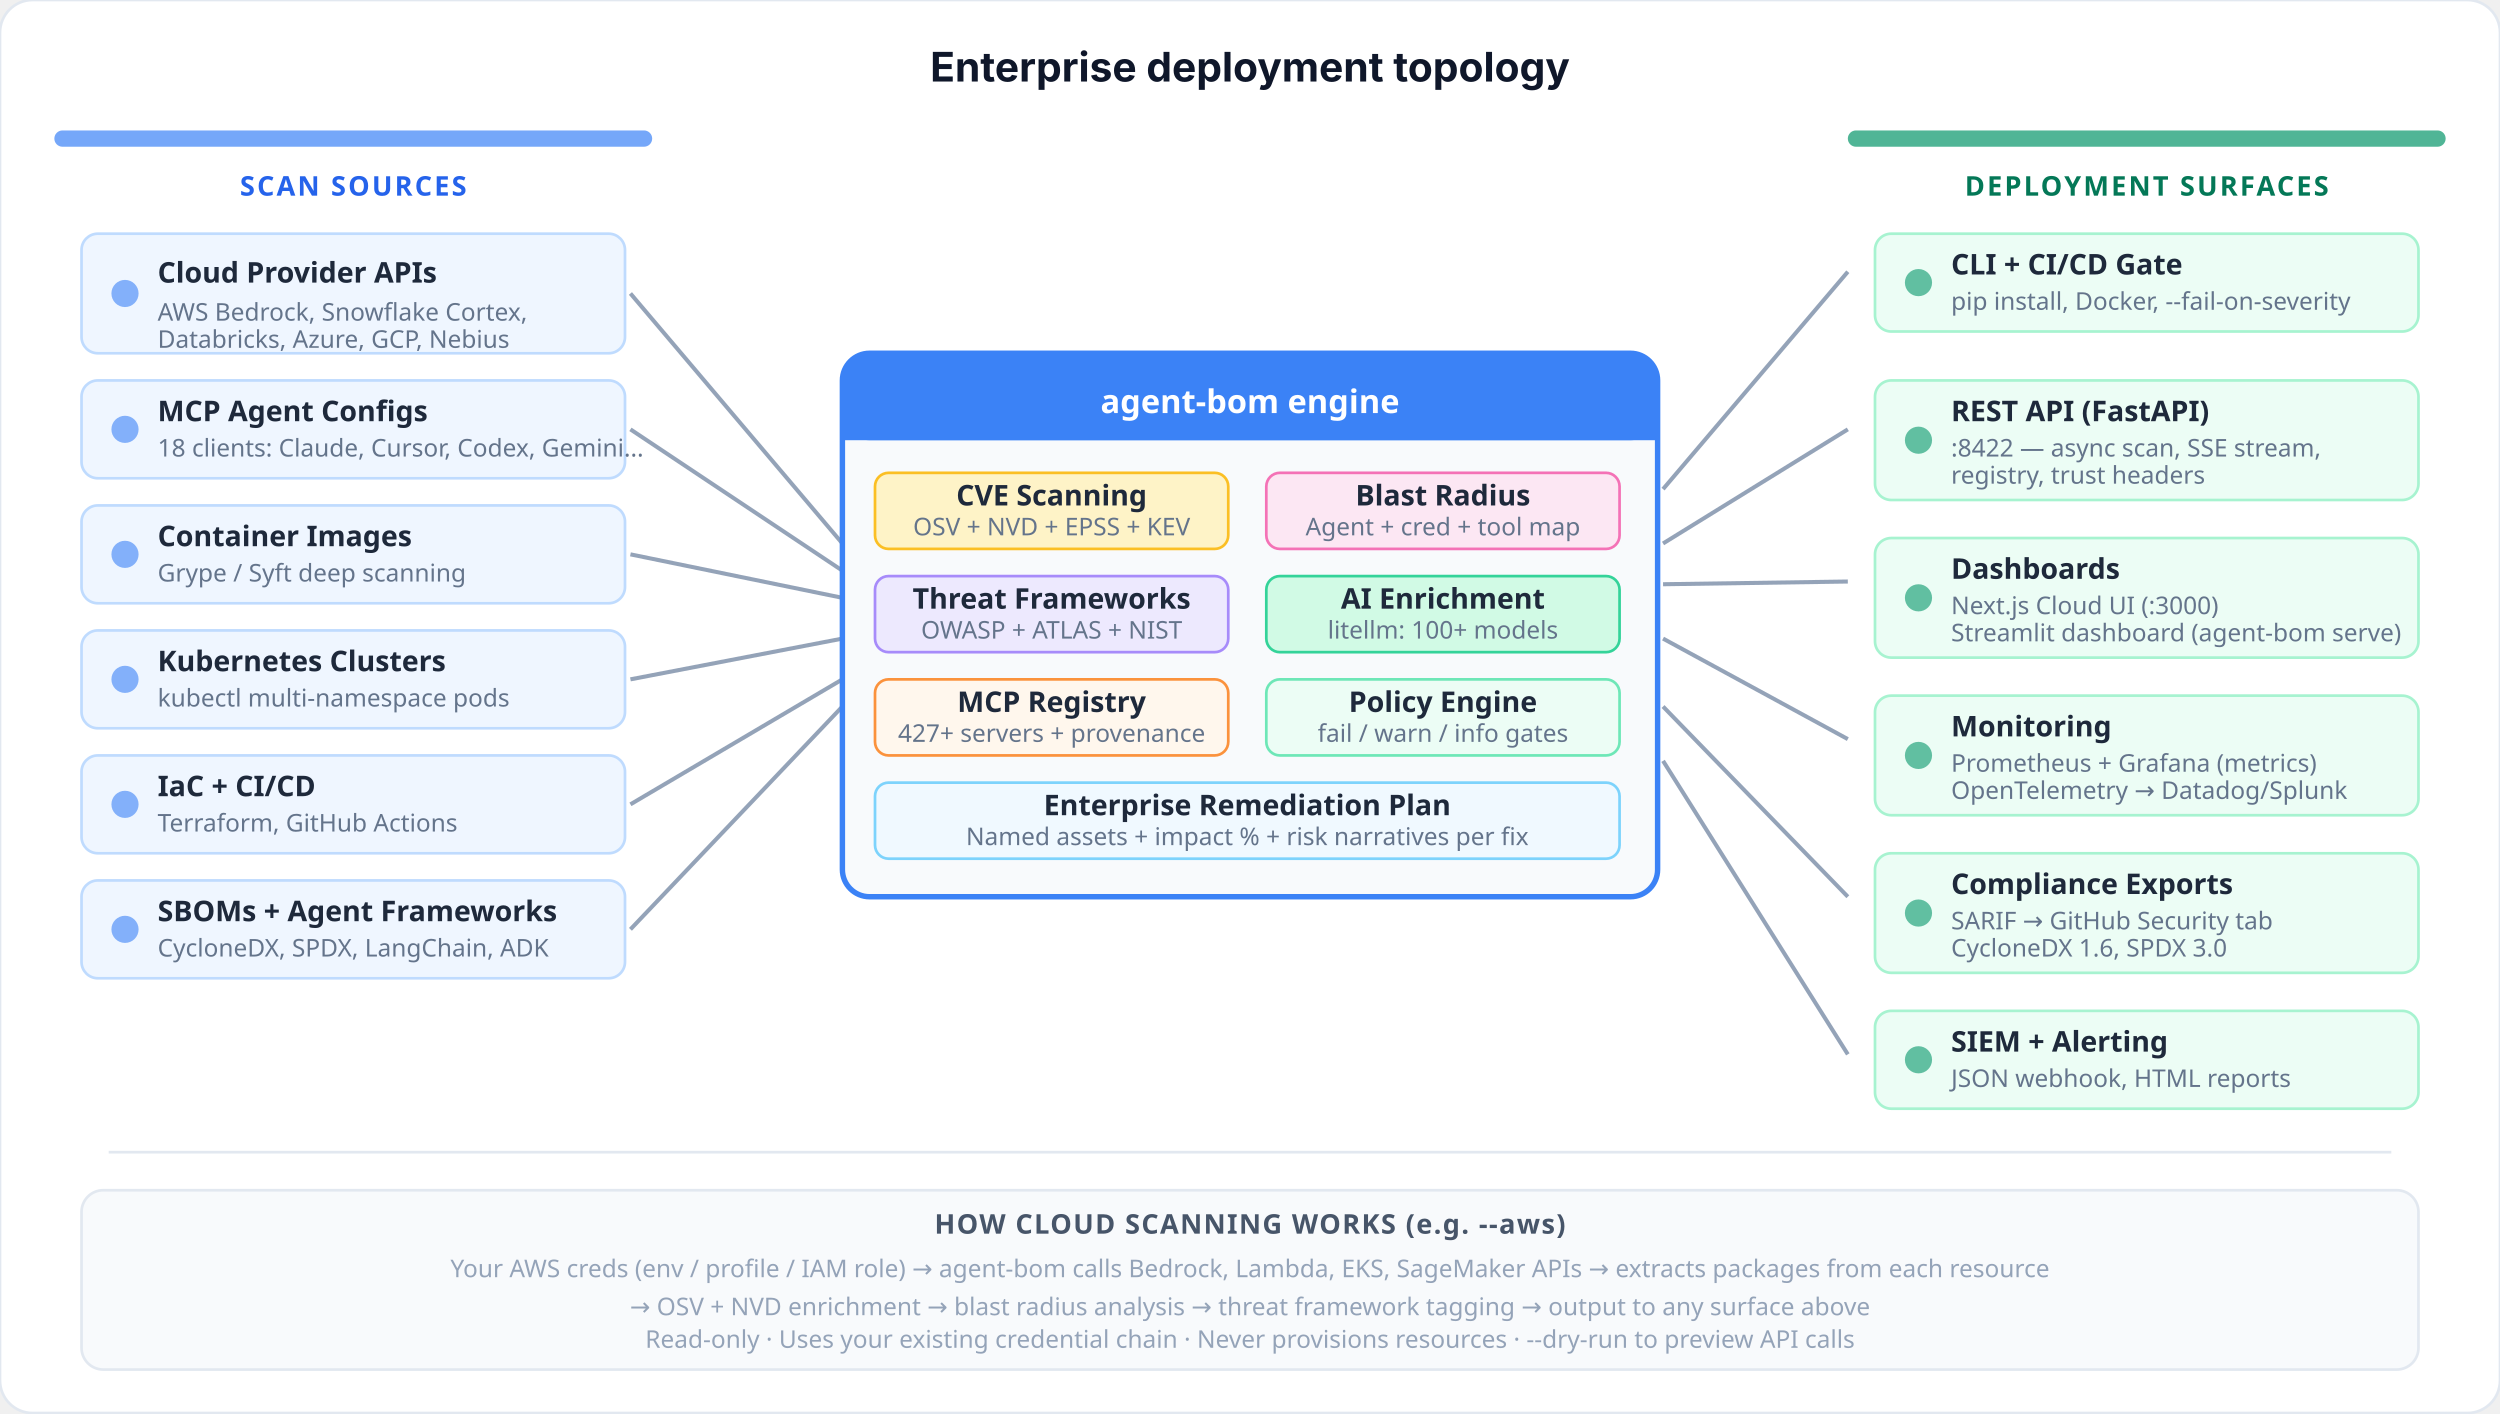
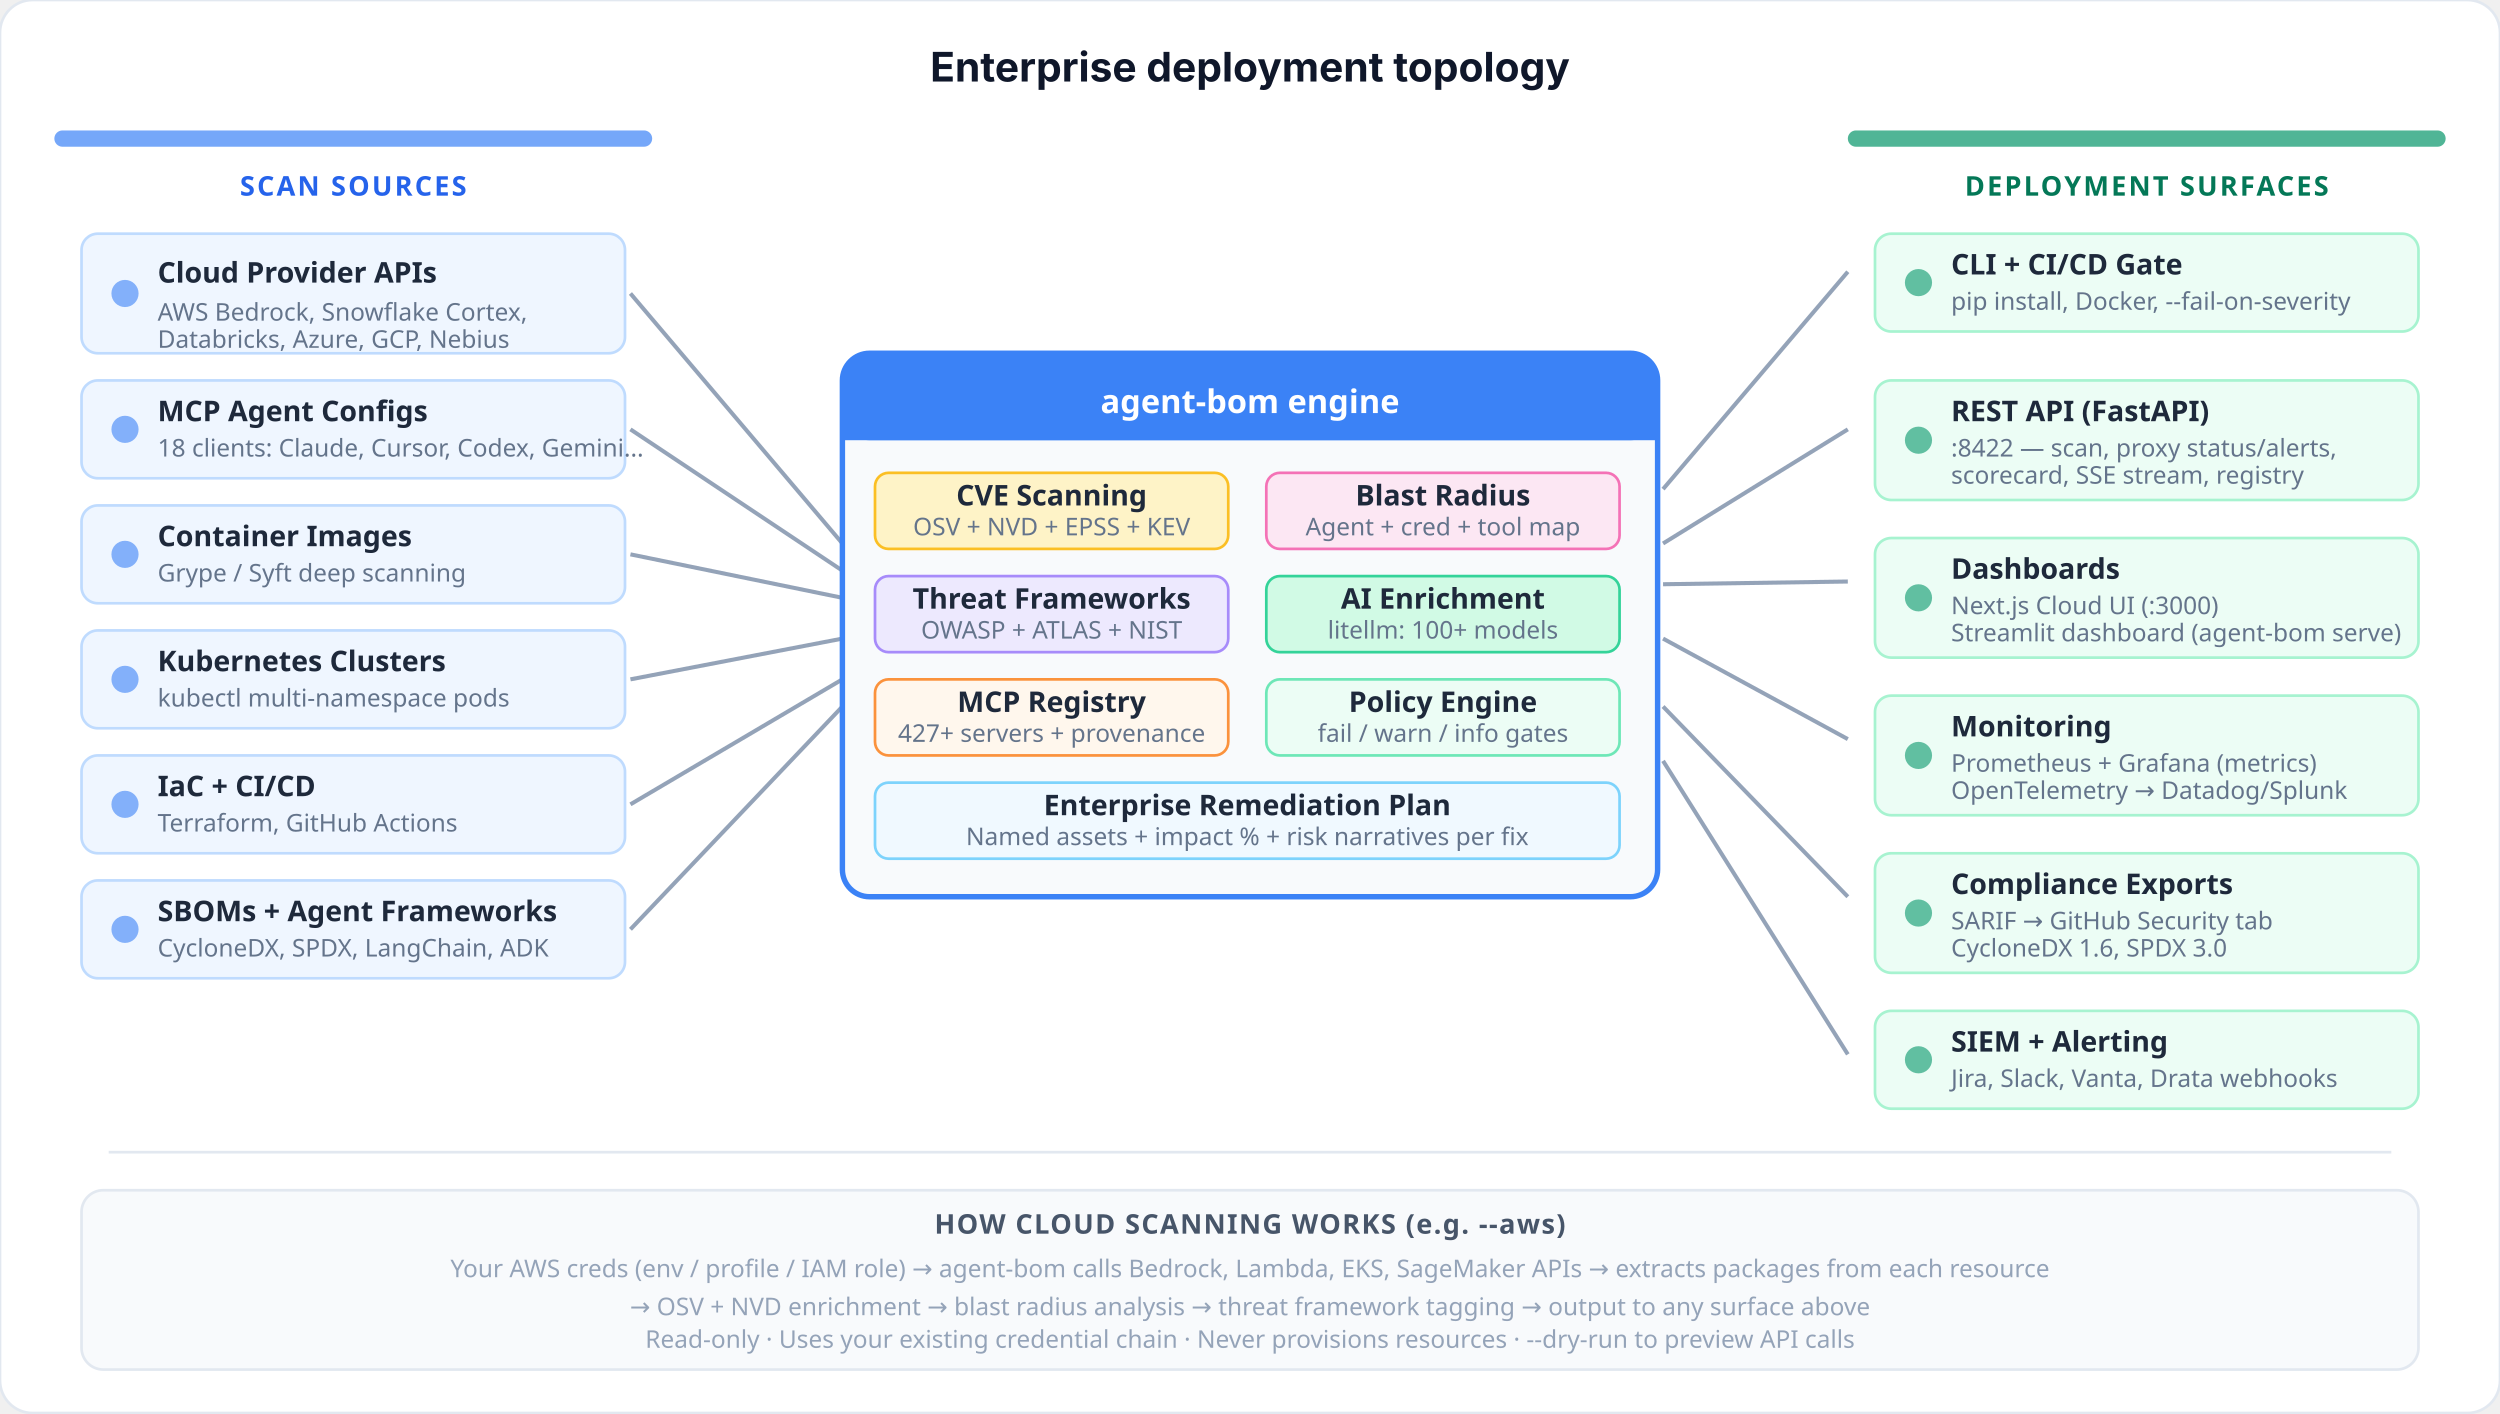
<svg xmlns="http://www.w3.org/2000/svg" viewBox="0 0 920 520" fill="none">
  <style>
    .title { font: 700 15px system-ui, -apple-system, sans-serif; fill: #0f172a; }
    .section-label { font: 700 10px system-ui, sans-serif; letter-spacing: 0.08em; }
    .node-label { font: 600 10.5px system-ui, sans-serif; fill: #1e293b; }
    .node-sub { font: 400 9px system-ui, sans-serif; fill: #64748b; }
    .connector { stroke: #94a3b8; stroke-width: 1.5; fill: none; }
    .footer { font: 500 9px system-ui, sans-serif; fill: #94a3b8; }
  </style>
  <rect width="920" height="520" rx="12" fill="#ffffff" stroke="#e2e8f0" stroke-width="1" />
  <text x="460" y="30" text-anchor="middle" class="title">Enterprise deployment topology</text>
  <rect x="20" y="48" width="220" height="6" rx="3" fill="#3b82f6" opacity="0.7" />
  <text x="130" y="72" text-anchor="middle" class="section-label" fill="#2563eb">SCAN SOURCES</text>
  <g transform="translate(30, 86)">
    <rect width="200" height="44" rx="6" fill="#eff6ff" stroke="#bfdbfe" stroke-width="1" />
    <circle cx="16" cy="22" r="5" fill="#3b82f6" opacity="0.6" />
    <text x="28" y="18" class="node-label">Cloud Provider APIs</text>
    <text x="28" y="32" class="node-sub">AWS Bedrock, Snowflake Cortex,</text>
    <text x="28" y="42" class="node-sub">Databricks, Azure, GCP, Nebius</text>
  </g>
  <g transform="translate(30, 140)">
    <rect width="200" height="36" rx="6" fill="#eff6ff" stroke="#bfdbfe" stroke-width="1" />
    <circle cx="16" cy="18" r="5" fill="#3b82f6" opacity="0.6" />
    <text x="28" y="15" class="node-label">MCP Agent Configs</text>
    <text x="28" y="28" class="node-sub">18 clients: Claude, Cursor, Codex, Gemini...</text>
  </g>
  <g transform="translate(30, 186)">
    <rect width="200" height="36" rx="6" fill="#eff6ff" stroke="#bfdbfe" stroke-width="1" />
    <circle cx="16" cy="18" r="5" fill="#3b82f6" opacity="0.6" />
    <text x="28" y="15" class="node-label">Container Images</text>
    <text x="28" y="28" class="node-sub">Grype / Syft deep scanning</text>
  </g>
  <g transform="translate(30, 232)">
    <rect width="200" height="36" rx="6" fill="#eff6ff" stroke="#bfdbfe" stroke-width="1" />
    <circle cx="16" cy="18" r="5" fill="#3b82f6" opacity="0.6" />
    <text x="28" y="15" class="node-label">Kubernetes Clusters</text>
    <text x="28" y="28" class="node-sub">kubectl multi-namespace pods</text>
  </g>
  <g transform="translate(30, 278)">
    <rect width="200" height="36" rx="6" fill="#eff6ff" stroke="#bfdbfe" stroke-width="1" />
    <circle cx="16" cy="18" r="5" fill="#3b82f6" opacity="0.6" />
    <text x="28" y="15" class="node-label">IaC + CI/CD</text>
    <text x="28" y="28" class="node-sub">Terraform, GitHub Actions</text>
  </g>
  <g transform="translate(30, 324)">
    <rect width="200" height="36" rx="6" fill="#eff6ff" stroke="#bfdbfe" stroke-width="1" />
    <circle cx="16" cy="18" r="5" fill="#3b82f6" opacity="0.6" />
    <text x="28" y="15" class="node-label">SBOMs + Agent Frameworks</text>
    <text x="28" y="28" class="node-sub">CycloneDX, SPDX, LangChain, ADK</text>
  </g>
  <g>
    <path d="M232 108 L310 200" class="connector" />
    <path d="M232 158 L310 210" class="connector" />
    <path d="M232 204 L310 220" class="connector" />
    <path d="M232 250 L310 235" class="connector" />
    <path d="M232 296 L310 250" class="connector" />
    <path d="M232 342 L310 260" class="connector" />
  </g>
  <g transform="translate(310, 130)">
    <rect width="300" height="200" rx="10" fill="#f8fafc" stroke="#3b82f6" stroke-width="2" />
    <rect width="300" height="32" rx="10" fill="#3b82f6" />
    <rect y="20" width="300" height="12" fill="#3b82f6" />
    <text x="150" y="22" text-anchor="middle" font-family="system-ui, sans-serif" font-size="12" font-weight="700" fill="#ffffff">agent-bom engine</text>
    <g transform="translate(12, 44)">
      <rect width="130" height="28" rx="5" fill="#fef3c7" stroke="#fbbf24" stroke-width="1" />
      <text x="65" y="12" text-anchor="middle" class="node-label" fill="#92400e">CVE Scanning</text>
      <text x="65" y="23" text-anchor="middle" class="node-sub" fill="#a16207">OSV + NVD + EPSS + KEV</text>
    </g>
    <g transform="translate(156, 44)">
      <rect width="130" height="28" rx="5" fill="#fce7f3" stroke="#f472b6" stroke-width="1" />
      <text x="65" y="12" text-anchor="middle" class="node-label" fill="#9d174d">Blast Radius</text>
      <text x="65" y="23" text-anchor="middle" class="node-sub" fill="#be185d">Agent + cred + tool map</text>
    </g>
    <g transform="translate(12, 82)">
      <rect width="130" height="28" rx="5" fill="#ede9fe" stroke="#a78bfa" stroke-width="1" />
      <text x="65" y="12" text-anchor="middle" class="node-label" fill="#5b21b6">Threat Frameworks</text>
      <text x="65" y="23" text-anchor="middle" class="node-sub" fill="#6d28d9">OWASP + ATLAS + NIST</text>
    </g>
    <g transform="translate(156, 82)">
      <rect width="130" height="28" rx="5" fill="#d1fae5" stroke="#34d399" stroke-width="1" />
      <text x="65" y="12" text-anchor="middle" class="node-label" fill="#065f46">AI Enrichment</text>
      <text x="65" y="23" text-anchor="middle" class="node-sub" fill="#047857">litellm: 100+ models</text>
    </g>
    <g transform="translate(12, 120)">
      <rect width="130" height="28" rx="5" fill="#fff7ed" stroke="#fb923c" stroke-width="1" />
      <text x="65" y="12" text-anchor="middle" class="node-label" fill="#9a3412">MCP Registry</text>
      <text x="65" y="23" text-anchor="middle" class="node-sub" fill="#c2410c">427+ servers + provenance</text>
    </g>
    <g transform="translate(156, 120)">
      <rect width="130" height="28" rx="5" fill="#ecfdf5" stroke="#6ee7b7" stroke-width="1" />
      <text x="65" y="12" text-anchor="middle" class="node-label" fill="#065f46">Policy Engine</text>
      <text x="65" y="23" text-anchor="middle" class="node-sub" fill="#047857">fail / warn / info gates</text>
    </g>
    <g transform="translate(12, 158)">
      <rect width="274" height="28" rx="5" fill="#f0f9ff" stroke="#7dd3fc" stroke-width="1" />
      <text x="137" y="12" text-anchor="middle" class="node-label" fill="#0c4a6e">Enterprise Remediation Plan</text>
      <text x="137" y="23" text-anchor="middle" class="node-sub" fill="#0369a1">Named assets + impact % + risk narratives per fix</text>
    </g>
  </g>
  <g>
    <path d="M612 180 L680 100" class="connector" />
    <path d="M612 200 L680 158" class="connector" />
    <path d="M612 215 L680 214" class="connector" />
    <path d="M612 235 L680 272" class="connector" />
    <path d="M612 260 L680 330" class="connector" />
    <path d="M612 280 L680 388" class="connector" />
  </g>
  <rect x="680" y="48" width="220" height="6" rx="3" fill="#059669" opacity="0.7" />
  <text x="790" y="72" text-anchor="middle" class="section-label" fill="#047857">DEPLOYMENT SURFACES</text>
  <g transform="translate(690, 86)">
    <rect width="200" height="36" rx="6" fill="#ecfdf5" stroke="#a7f3d0" stroke-width="1" />
    <circle cx="16" cy="18" r="5" fill="#059669" opacity="0.6" />
    <text x="28" y="15" class="node-label">CLI + CI/CD Gate</text>
    <text x="28" y="28" class="node-sub">pip install, Docker, --fail-on-severity</text>
  </g>
  <g transform="translate(690, 140)">
    <rect width="200" height="44" rx="6" fill="#ecfdf5" stroke="#a7f3d0" stroke-width="1" />
    <circle cx="16" cy="22" r="5" fill="#059669" opacity="0.6" />
    <text x="28" y="15" class="node-label">REST API (FastAPI)</text>
-     <text x="28" y="28" class="node-sub">:8422 — async scan, SSE stream,</text>
-     <text x="28" y="38" class="node-sub">registry, trust headers</text>
+     <text x="28" y="28" class="node-sub">:8422 — scan, proxy status/alerts,</text>
+     <text x="28" y="38" class="node-sub">scorecard, SSE stream, registry</text>
  </g>
  <g transform="translate(690, 198)">
    <rect width="200" height="44" rx="6" fill="#ecfdf5" stroke="#a7f3d0" stroke-width="1" />
    <circle cx="16" cy="22" r="5" fill="#059669" opacity="0.6" />
    <text x="28" y="15" class="node-label">Dashboards</text>
    <text x="28" y="28" class="node-sub">Next.js Cloud UI (:3000)</text>
    <text x="28" y="38" class="node-sub">Streamlit dashboard (agent-bom serve)</text>
  </g>
  <g transform="translate(690, 256)">
    <rect width="200" height="44" rx="6" fill="#ecfdf5" stroke="#a7f3d0" stroke-width="1" />
    <circle cx="16" cy="22" r="5" fill="#059669" opacity="0.6" />
    <text x="28" y="15" class="node-label">Monitoring</text>
    <text x="28" y="28" class="node-sub">Prometheus + Grafana (metrics)</text>
    <text x="28" y="38" class="node-sub">OpenTelemetry → Datadog/Splunk</text>
  </g>
  <g transform="translate(690, 314)">
    <rect width="200" height="44" rx="6" fill="#ecfdf5" stroke="#a7f3d0" stroke-width="1" />
    <circle cx="16" cy="22" r="5" fill="#059669" opacity="0.6" />
    <text x="28" y="15" class="node-label">Compliance Exports</text>
    <text x="28" y="28" class="node-sub">SARIF → GitHub Security tab</text>
    <text x="28" y="38" class="node-sub">CycloneDX 1.6, SPDX 3.0</text>
  </g>
  <g transform="translate(690, 372)">
    <rect width="200" height="36" rx="6" fill="#ecfdf5" stroke="#a7f3d0" stroke-width="1" />
    <circle cx="16" cy="18" r="5" fill="#059669" opacity="0.6" />
    <text x="28" y="15" class="node-label">SIEM + Alerting</text>
-     <text x="28" y="28" class="node-sub">JSON webhook, HTML reports</text>
+     <text x="28" y="28" class="node-sub">Jira, Slack, Vanta, Drata webhooks</text>
  </g>
  <line x1="40" y1="424" x2="880" y2="424" stroke="#e2e8f0" stroke-width="1" />
  <g transform="translate(30, 438)">
    <rect width="860" height="66" rx="8" fill="#f8fafc" stroke="#e2e8f0" stroke-width="1" />
    <text x="430" y="16" text-anchor="middle" font-family="system-ui, sans-serif" font-size="10" font-weight="700" fill="#475569" letter-spacing="0.05em">HOW CLOUD SCANNING WORKS (e.g. --aws)</text>
    <text x="430" y="32" text-anchor="middle" class="footer" fill="#64748b">Your AWS creds (env / profile / IAM role)  →  agent-bom calls Bedrock, Lambda, EKS, SageMaker APIs  →  extracts packages from each resource</text>
    <text x="430" y="46" text-anchor="middle" class="footer" fill="#64748b">→  OSV + NVD enrichment  →  blast radius analysis  →  threat framework tagging  →  output to any surface above</text>
    <text x="430" y="58" text-anchor="middle" class="footer" fill="#94a3b8">Read-only  ·  Uses your existing credential chain  ·  Never provisions resources  ·  --dry-run to preview API calls</text>
  </g>
</svg>
